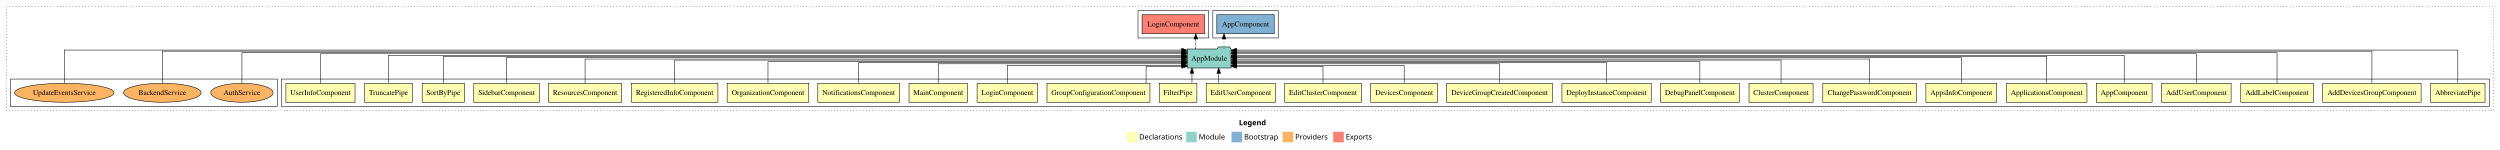
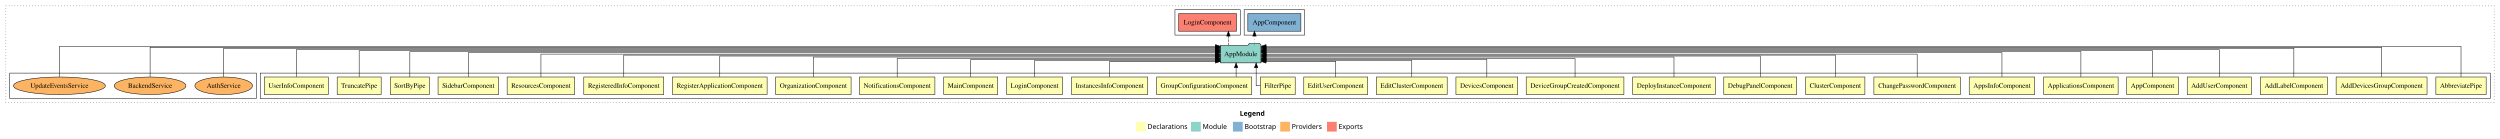
- <svg xmlns="http://www.w3.org/2000/svg" width="4743pt" height="284pt" viewBox="0.00 0.00 4743.00 284.00">
+ <svg xmlns="http://www.w3.org/2000/svg" width="5130pt" height="284pt" viewBox="0.00 0.00 5130.00 284.00">
  <g id="graph0" class="graph" transform="scale(1 1) rotate(0) translate(4 280)">
-     <polygon fill="#ffffff" stroke="transparent" points="-4,4 -4,-280 4739,-280 4739,4 -4,4" />
-     <text text-anchor="start" x="2346.509" y="-42.4" font-family="sans-serif" font-weight="bold" font-size="14.00" fill="#000000">Legend</text>
-     <polygon fill="#ffffb3" stroke="transparent" points="2133.5,-10 2133.5,-30 2153.5,-30 2153.5,-10 2133.5,-10" />
-     <text text-anchor="start" x="2157.129" y="-15.4" font-family="sans-serif" font-size="14.00" fill="#000000">  Declarations</text>
-     <polygon fill="#8dd3c7" stroke="transparent" points="2246.5,-10 2246.5,-30 2266.5,-30 2266.5,-10 2246.5,-10" />
-     <text text-anchor="start" x="2270.225" y="-15.4" font-family="sans-serif" font-size="14.00" fill="#000000">  Module</text>
-     <polygon fill="#80b1d3" stroke="transparent" points="2332.5,-10 2332.5,-30 2352.5,-30 2352.5,-10 2332.5,-10" />
-     <text text-anchor="start" x="2356.281" y="-15.4" font-family="sans-serif" font-size="14.00" fill="#000000">  Bootstrap</text>
-     <polygon fill="#fdb462" stroke="transparent" points="2429.5,-10 2429.5,-30 2449.5,-30 2449.5,-10 2429.5,-10" />
-     <text text-anchor="start" x="2453.173" y="-15.4" font-family="sans-serif" font-size="14.00" fill="#000000">  Providers</text>
-     <polygon fill="#fb8072" stroke="transparent" points="2525.5,-10 2525.5,-30 2545.5,-30 2545.5,-10 2525.5,-10" />
-     <text text-anchor="start" x="2549.226" y="-15.4" font-family="sans-serif" font-size="14.00" fill="#000000">  Exports</text>
+     <polygon fill="#ffffff" stroke="transparent" points="-4,4 -4,-280 5126,-280 5126,4 -4,4" />
+     <text text-anchor="start" x="2540.009" y="-42.4" font-family="sans-serif" font-weight="bold" font-size="14.00" fill="#000000">Legend</text>
+     <polygon fill="#ffffb3" stroke="transparent" points="2327,-10 2327,-30 2347,-30 2347,-10 2327,-10" />
+     <text text-anchor="start" x="2350.629" y="-15.4" font-family="sans-serif" font-size="14.00" fill="#000000">  Declarations</text>
+     <polygon fill="#8dd3c7" stroke="transparent" points="2440,-10 2440,-30 2460,-30 2460,-10 2440,-10" />
+     <text text-anchor="start" x="2463.725" y="-15.4" font-family="sans-serif" font-size="14.00" fill="#000000">  Module</text>
+     <polygon fill="#80b1d3" stroke="transparent" points="2526,-10 2526,-30 2546,-30 2546,-10 2526,-10" />
+     <text text-anchor="start" x="2549.781" y="-15.4" font-family="sans-serif" font-size="14.00" fill="#000000">  Bootstrap</text>
+     <polygon fill="#fdb462" stroke="transparent" points="2623,-10 2623,-30 2643,-30 2643,-10 2623,-10" />
+     <text text-anchor="start" x="2646.673" y="-15.4" font-family="sans-serif" font-size="14.00" fill="#000000">  Providers</text>
+     <polygon fill="#fb8072" stroke="transparent" points="2719,-10 2719,-30 2739,-30 2739,-10 2719,-10" />
+     <text text-anchor="start" x="2742.726" y="-15.4" font-family="sans-serif" font-size="14.00" fill="#000000">  Exports</text>
    <g id="clust1" class="cluster">
-       <polygon fill="none" stroke="#000000" stroke-dasharray="1,5" points="8,-70 8,-268 4727,-268 4727,-70 8,-70" />
+       <polygon fill="none" stroke="#000000" stroke-dasharray="1,5" points="8,-70 8,-268 5114,-268 5114,-70 8,-70" />
    </g>
    <g id="clust2" class="cluster">
-       <polygon fill="none" stroke="#000000" points="530,-78 530,-130 4719,-130 4719,-78 530,-78" />
-     </g>
-     <g id="clust31" class="cluster">
-       <polygon fill="none" stroke="#000000" points="2155,-208 2155,-260 2289,-260 2289,-208 2155,-208" />
-     </g>
-     <g id="clust32" class="cluster">
-       <polygon fill="none" stroke="#000000" points="2297,-208 2297,-260 2421,-260 2421,-208 2297,-208" />
+       <polygon fill="none" stroke="#000000" points="530,-78 530,-130 5106,-130 5106,-78 530,-78" />
    </g>
    <g id="clust33" class="cluster">
+       <polygon fill="none" stroke="#000000" points="2407,-208 2407,-260 2541,-260 2541,-208 2407,-208" />
+     </g>
+     <g id="clust34" class="cluster">
+       <polygon fill="none" stroke="#000000" points="2549,-208 2549,-260 2673,-260 2673,-208 2549,-208" />
+     </g>
+     <g id="clust35" class="cluster">
      <polygon fill="none" stroke="#000000" points="16,-78 16,-130 522,-130 522,-78 16,-78" />
    </g>
    <g id="node1" class="node">
-       <polygon fill="#ffffb3" stroke="#000000" points="4710.58,-122 4607.42,-122 4607.42,-86 4710.58,-86 4710.58,-122" />
-       <text text-anchor="middle" x="4659" y="-99.8" font-family="Times,serif" font-size="14.00" fill="#000000">AbbreviatePipe</text>
-     </g>
-     <g id="node28" class="node">
-       <polygon fill="#8dd3c7" stroke="#000000" points="2331.657,-187 2328.657,-191 2307.657,-191 2304.657,-187 2248.343,-187 2248.343,-151 2331.657,-151 2331.657,-187" />
-       <text text-anchor="middle" x="2290" y="-164.8" font-family="Times,serif" font-size="14.00" fill="#000000">AppModule</text>
+       <polygon fill="#ffffb3" stroke="#000000" points="5097.58,-122 4994.42,-122 4994.42,-86 5097.58,-86 5097.58,-122" />
+       <text text-anchor="middle" x="5046" y="-99.8" font-family="Times,serif" font-size="14.00" fill="#000000">AbbreviatePipe</text>
+     </g>
+     <g id="node30" class="node">
+       <polygon fill="#8dd3c7" stroke="#000000" points="2583.657,-187 2580.657,-191 2559.657,-191 2556.657,-187 2500.343,-187 2500.343,-151 2583.657,-151 2583.657,-187" />
+       <text text-anchor="middle" x="2542" y="-164.8" font-family="Times,serif" font-size="14.00" fill="#000000">AppModule</text>
    </g>
    <g id="edge1" class="edge">
-       <path fill="none" stroke="#000000" d="M4659,-122.38C4659,-146.279 4659,-185 4659,-185 4659,-185 2341.871,-185 2341.871,-185" />
-       <polygon fill="#000000" stroke="#000000" points="2341.872,-181.5 2331.871,-185 2341.871,-188.5 2341.872,-181.5" />
+       <path fill="none" stroke="#000000" d="M5046,-122.38C5046,-146.279 5046,-185 5046,-185 5046,-185 2593.89,-185 2593.89,-185" />
+       <polygon fill="#000000" stroke="#000000" points="2593.89,-181.5 2583.89,-185 2593.89,-188.5 2593.89,-181.5" />
    </g>
    <g id="node2" class="node">
-       <polygon fill="#ffffb3" stroke="#000000" points="4589.292,-122 4402.708,-122 4402.708,-86 4589.292,-86 4589.292,-122" />
-       <text text-anchor="middle" x="4496" y="-99.8" font-family="Times,serif" font-size="14.00" fill="#000000">AddDevicesGroupComponent</text>
+       <polygon fill="#ffffb3" stroke="#000000" points="4976.292,-122 4789.708,-122 4789.708,-86 4976.292,-86 4976.292,-122" />
+       <text text-anchor="middle" x="4883" y="-99.8" font-family="Times,serif" font-size="14.00" fill="#000000">AddDevicesGroupComponent</text>
    </g>
    <g id="edge2" class="edge">
-       <path fill="none" stroke="#000000" d="M4496,-122.323C4496,-145.66 4496,-183 4496,-183 4496,-183 2342.098,-183 2342.098,-183" />
-       <polygon fill="#000000" stroke="#000000" points="2342.098,-179.5 2332.098,-183 2342.098,-186.5 2342.098,-179.5" />
+       <path fill="none" stroke="#000000" d="M4883,-122.323C4883,-145.66 4883,-183 4883,-183 4883,-183 2593.876,-183 2593.876,-183" />
+       <polygon fill="#000000" stroke="#000000" points="2593.876,-179.5 2583.876,-183 2593.876,-186.5 2593.876,-179.5" />
    </g>
    <g id="node3" class="node">
-       <polygon fill="#ffffb3" stroke="#000000" points="4384.812,-122 4247.188,-122 4247.188,-86 4384.812,-86 4384.812,-122" />
-       <text text-anchor="middle" x="4316" y="-99.8" font-family="Times,serif" font-size="14.00" fill="#000000">AddLabelComponent</text>
+       <polygon fill="#ffffb3" stroke="#000000" points="4771.812,-122 4634.188,-122 4634.188,-86 4771.812,-86 4771.812,-122" />
+       <text text-anchor="middle" x="4703" y="-99.8" font-family="Times,serif" font-size="14.00" fill="#000000">AddLabelComponent</text>
    </g>
    <g id="edge3" class="edge">
-       <path fill="none" stroke="#000000" d="M4316,-122.011C4316,-144.485 4316,-180 4316,-180 4316,-180 2341.851,-180 2341.851,-180" />
-       <polygon fill="#000000" stroke="#000000" points="2341.851,-176.5 2331.851,-180 2341.851,-183.5 2341.851,-176.5" />
+       <path fill="none" stroke="#000000" d="M4703,-122.248C4703,-145.018 4703,-181 4703,-181 4703,-181 2593.717,-181 2593.717,-181" />
+       <polygon fill="#000000" stroke="#000000" points="2593.717,-177.5 2583.717,-181 2593.717,-184.5 2593.717,-177.5" />
    </g>
    <g id="node4" class="node">
-       <polygon fill="#ffffb3" stroke="#000000" points="4228.865,-122 4097.135,-122 4097.135,-86 4228.865,-86 4228.865,-122" />
-       <text text-anchor="middle" x="4163" y="-99.8" font-family="Times,serif" font-size="14.00" fill="#000000">AddUserComponent</text>
+       <polygon fill="#ffffb3" stroke="#000000" points="4615.865,-122 4484.135,-122 4484.135,-86 4615.865,-86 4615.865,-122" />
+       <text text-anchor="middle" x="4550" y="-99.8" font-family="Times,serif" font-size="14.00" fill="#000000">AddUserComponent</text>
    </g>
    <g id="edge4" class="edge">
-       <path fill="none" stroke="#000000" d="M4163,-122.292C4163,-144.206 4163,-178 4163,-178 4163,-178 2341.746,-178 2341.746,-178" />
-       <polygon fill="#000000" stroke="#000000" points="2341.746,-174.5 2331.746,-178 2341.746,-181.5 2341.746,-174.5" />
+       <path fill="none" stroke="#000000" d="M4550,-122.292C4550,-144.206 4550,-178 4550,-178 4550,-178 2593.94,-178 2593.94,-178" />
+       <polygon fill="#000000" stroke="#000000" points="2593.94,-174.5 2583.94,-178 2593.94,-181.5 2593.94,-174.5" />
    </g>
    <g id="node5" class="node">
-       <polygon fill="#ffffb3" stroke="#000000" points="4078.94,-122 3973.06,-122 3973.06,-86 4078.94,-86 4078.94,-122" />
-       <text text-anchor="middle" x="4026" y="-99.8" font-family="Times,serif" font-size="14.00" fill="#000000">AppComponent</text>
+       <polygon fill="#ffffb3" stroke="#000000" points="4465.94,-122 4360.06,-122 4360.06,-86 4465.94,-86 4465.94,-122" />
+       <text text-anchor="middle" x="4413" y="-99.8" font-family="Times,serif" font-size="14.00" fill="#000000">AppComponent</text>
    </g>
    <g id="edge5" class="edge">
-       <path fill="none" stroke="#000000" d="M4026,-122.284C4026,-143.321 4026,-175 4026,-175 4026,-175 2342.052,-175 2342.052,-175" />
-       <polygon fill="#000000" stroke="#000000" points="2342.052,-171.5 2332.052,-175 2342.052,-178.5 2342.052,-171.5" />
+       <path fill="none" stroke="#000000" d="M4413,-122.169C4413,-143.498 4413,-176 4413,-176 4413,-176 2593.702,-176 2593.702,-176" />
+       <polygon fill="#000000" stroke="#000000" points="2593.702,-172.5 2583.702,-176 2593.702,-179.5 2593.702,-172.5" />
    </g>
    <g id="node6" class="node">
-       <polygon fill="#ffffb3" stroke="#000000" points="3955.375,-122 3802.625,-122 3802.625,-86 3955.375,-86 3955.375,-122" />
-       <text text-anchor="middle" x="3879" y="-99.8" font-family="Times,serif" font-size="14.00" fill="#000000">ApplicationsComponent</text>
+       <polygon fill="#ffffb3" stroke="#000000" points="4342.375,-122 4189.625,-122 4189.625,-86 4342.375,-86 4342.375,-122" />
+       <text text-anchor="middle" x="4266" y="-99.8" font-family="Times,serif" font-size="14.00" fill="#000000">ApplicationsComponent</text>
    </g>
    <g id="edge6" class="edge">
-       <path fill="none" stroke="#000000" d="M3879,-122.129C3879,-142.572 3879,-173 3879,-173 3879,-173 2341.685,-173 2341.685,-173" />
-       <polygon fill="#000000" stroke="#000000" points="2341.685,-169.5 2331.685,-173 2341.685,-176.5 2341.685,-169.5" />
+       <path fill="none" stroke="#000000" d="M4266,-122.027C4266,-142.767 4266,-174 4266,-174 4266,-174 2593.762,-174 2593.762,-174" />
+       <polygon fill="#000000" stroke="#000000" points="2593.762,-170.5 2583.762,-174 2593.762,-177.5 2593.762,-170.5" />
    </g>
    <g id="node7" class="node">
-       <polygon fill="#ffffb3" stroke="#000000" points="3784.205,-122 3649.795,-122 3649.795,-86 3784.205,-86 3784.205,-122" />
-       <text text-anchor="middle" x="3717" y="-99.8" font-family="Times,serif" font-size="14.00" fill="#000000">AppsInfoComponent</text>
+       <polygon fill="#ffffb3" stroke="#000000" points="4171.205,-122 4036.795,-122 4036.795,-86 4171.205,-86 4171.205,-122" />
+       <text text-anchor="middle" x="4104" y="-99.8" font-family="Times,serif" font-size="14.00" fill="#000000">AppsInfoComponent</text>
    </g>
    <g id="edge7" class="edge">
-       <path fill="none" stroke="#000000" d="M3717,-122.308C3717,-142.145 3717,-171 3717,-171 3717,-171 2341.935,-171 2341.935,-171" />
-       <polygon fill="#000000" stroke="#000000" points="2341.935,-167.5 2331.935,-171 2341.934,-174.5 2341.935,-167.5" />
+       <path fill="none" stroke="#000000" d="M4104,-122.223C4104,-142.365 4104,-172 4104,-172 4104,-172 2593.78,-172 2593.78,-172" />
+       <polygon fill="#000000" stroke="#000000" points="2593.78,-168.5 2583.78,-172 2593.78,-175.5 2593.78,-168.5" />
    </g>
    <g id="node8" class="node">
-       <polygon fill="#ffffb3" stroke="#000000" points="3631.752,-122 3454.248,-122 3454.248,-86 3631.752,-86 3631.752,-122" />
-       <text text-anchor="middle" x="3543" y="-99.8" font-family="Times,serif" font-size="14.00" fill="#000000">ChangePasswordComponent</text>
+       <polygon fill="#ffffb3" stroke="#000000" points="4018.752,-122 3841.248,-122 3841.248,-86 4018.752,-86 4018.752,-122" />
+       <text text-anchor="middle" x="3930" y="-99.8" font-family="Times,serif" font-size="14.00" fill="#000000">ChangePasswordComponent</text>
    </g>
    <g id="edge8" class="edge">
-       <path fill="none" stroke="#000000" d="M3543,-122.169C3543,-141.09 3543,-168 3543,-168 3543,-168 2341.69,-168 2341.69,-168" />
-       <polygon fill="#000000" stroke="#000000" points="2341.69,-164.5 2331.69,-168 2341.689,-171.5 2341.69,-164.5" />
+       <path fill="none" stroke="#000000" d="M3930,-122.106C3930,-141.339 3930,-169 3930,-169 3930,-169 2593.918,-169 2593.918,-169" />
+       <polygon fill="#000000" stroke="#000000" points="2593.918,-165.5 2583.918,-169 2593.918,-172.5 2593.918,-165.5" />
    </g>
    <g id="node9" class="node">
-       <polygon fill="#ffffb3" stroke="#000000" points="3435.77,-122 3314.23,-122 3314.23,-86 3435.77,-86 3435.77,-122" />
-       <text text-anchor="middle" x="3375" y="-99.8" font-family="Times,serif" font-size="14.00" fill="#000000">ClusterComponent</text>
+       <polygon fill="#ffffb3" stroke="#000000" points="3822.77,-122 3701.23,-122 3701.23,-86 3822.77,-86 3822.77,-122" />
+       <text text-anchor="middle" x="3762" y="-99.8" font-family="Times,serif" font-size="14.00" fill="#000000">ClusterComponent</text>
    </g>
    <g id="edge9" class="edge">
-       <path fill="none" stroke="#000000" d="M3375,-122.267C3375,-140.555 3375,-166 3375,-166 3375,-166 2341.869,-166 2341.869,-166" />
-       <polygon fill="#000000" stroke="#000000" points="2341.869,-162.5 2331.869,-166 2341.868,-169.5 2341.869,-162.5" />
+       <path fill="none" stroke="#000000" d="M3762,-122.222C3762,-140.828 3762,-167 3762,-167 3762,-167 2593.995,-167 2593.995,-167" />
+       <polygon fill="#000000" stroke="#000000" points="2593.995,-163.5 2583.995,-167 2593.995,-170.5 2593.995,-163.5" />
    </g>
    <g id="node10" class="node">
-       <polygon fill="#ffffb3" stroke="#000000" points="3295.756,-122 3146.244,-122 3146.244,-86 3295.756,-86 3295.756,-122" />
-       <text text-anchor="middle" x="3221" y="-99.8" font-family="Times,serif" font-size="14.00" fill="#000000">DebugPanelComponent</text>
+       <polygon fill="#ffffb3" stroke="#000000" points="3682.756,-122 3533.244,-122 3533.244,-86 3682.756,-86 3682.756,-122" />
+       <text text-anchor="middle" x="3608" y="-99.8" font-family="Times,serif" font-size="14.00" fill="#000000">DebugPanelComponent</text>
    </g>
    <g id="edge10" class="edge">
-       <path fill="none" stroke="#000000" d="M3221,-122.022C3221,-139.373 3221,-163 3221,-163 3221,-163 2341.812,-163 2341.812,-163" />
-       <polygon fill="#000000" stroke="#000000" points="2341.812,-159.5 2331.812,-163 2341.812,-166.5 2341.812,-159.5" />
+       <path fill="none" stroke="#000000" d="M3608,-122.302C3608,-140.27 3608,-165 3608,-165 3608,-165 2593.789,-165 2593.789,-165" />
+       <polygon fill="#000000" stroke="#000000" points="2593.789,-161.5 2583.789,-165 2593.788,-168.5 2593.789,-161.5" />
    </g>
    <g id="node11" class="node">
-       <polygon fill="#ffffb3" stroke="#000000" points="3128.684,-122 2959.316,-122 2959.316,-86 3128.684,-86 3128.684,-122" />
-       <text text-anchor="middle" x="3044" y="-99.8" font-family="Times,serif" font-size="14.00" fill="#000000">DeployInstanceComponent</text>
+       <polygon fill="#ffffb3" stroke="#000000" points="3515.684,-122 3346.316,-122 3346.316,-86 3515.684,-86 3515.684,-122" />
+       <text text-anchor="middle" x="3431" y="-99.8" font-family="Times,serif" font-size="14.00" fill="#000000">DeployInstanceComponent</text>
    </g>
    <g id="edge11" class="edge">
-       <path fill="none" stroke="#000000" d="M3044,-122.035C3044,-138.734 3044,-161 3044,-161 3044,-161 2341.883,-161 2341.883,-161" />
-       <polygon fill="#000000" stroke="#000000" points="2341.883,-157.5 2331.883,-161 2341.883,-164.5 2341.883,-157.5" />
+       <path fill="none" stroke="#000000" d="M3431,-122.022C3431,-139.373 3431,-163 3431,-163 3431,-163 2593.686,-163 2593.686,-163" />
+       <polygon fill="#000000" stroke="#000000" points="2593.686,-159.5 2583.686,-163 2593.686,-166.5 2593.686,-159.5" />
    </g>
    <g id="node12" class="node">
-       <polygon fill="#ffffb3" stroke="#000000" points="2941.272,-122 2740.728,-122 2740.728,-86 2941.272,-86 2941.272,-122" />
-       <text text-anchor="middle" x="2841" y="-99.8" font-family="Times,serif" font-size="14.00" fill="#000000">DeviceGroupCreatedComponent</text>
+       <polygon fill="#ffffb3" stroke="#000000" points="3328.272,-122 3127.728,-122 3127.728,-86 3328.272,-86 3328.272,-122" />
+       <text text-anchor="middle" x="3228" y="-99.8" font-family="Times,serif" font-size="14.00" fill="#000000">DeviceGroupCreatedComponent</text>
    </g>
    <g id="edge12" class="edge">
-       <path fill="none" stroke="#000000" d="M2841,-122.009C2841,-138.049 2841,-159 2841,-159 2841,-159 2341.867,-159 2341.867,-159" />
-       <polygon fill="#000000" stroke="#000000" points="2341.867,-155.5 2331.867,-159 2341.867,-162.5 2341.867,-155.5" />
+       <path fill="none" stroke="#000000" d="M3228,-122.027C3228,-138.398 3228,-160 3228,-160 3228,-160 2593.88,-160 2593.88,-160" />
+       <polygon fill="#000000" stroke="#000000" points="2593.88,-156.5 2583.88,-160 2593.88,-163.5 2593.88,-156.5" />
    </g>
    <g id="node13" class="node">
-       <polygon fill="#ffffb3" stroke="#000000" points="2723.419,-122 2596.581,-122 2596.581,-86 2723.419,-86 2723.419,-122" />
-       <text text-anchor="middle" x="2660" y="-99.8" font-family="Times,serif" font-size="14.00" fill="#000000">DevicesComponent</text>
+       <polygon fill="#ffffb3" stroke="#000000" points="3110.419,-122 2983.581,-122 2983.581,-86 3110.419,-86 3110.419,-122" />
+       <text text-anchor="middle" x="3047" y="-99.8" font-family="Times,serif" font-size="14.00" fill="#000000">DevicesComponent</text>
    </g>
    <g id="edge13" class="edge">
-       <path fill="none" stroke="#000000" d="M2660,-122.187C2660,-137.182 2660,-156 2660,-156 2660,-156 2341.724,-156 2341.724,-156" />
-       <polygon fill="#000000" stroke="#000000" points="2341.724,-152.5 2331.724,-156 2341.724,-159.5 2341.724,-152.5" />
+       <path fill="none" stroke="#000000" d="M3047,-122.282C3047,-137.948 3047,-158 3047,-158 3047,-158 2593.756,-158 2593.756,-158" />
+       <polygon fill="#000000" stroke="#000000" points="2593.756,-154.5 2583.756,-158 2593.756,-161.5 2593.756,-154.5" />
    </g>
    <g id="node14" class="node">
-       <polygon fill="#ffffb3" stroke="#000000" points="2578.604,-122 2433.396,-122 2433.396,-86 2578.604,-86 2578.604,-122" />
-       <text text-anchor="middle" x="2506" y="-99.8" font-family="Times,serif" font-size="14.00" fill="#000000">EditClusterComponent</text>
+       <polygon fill="#ffffb3" stroke="#000000" points="2965.604,-122 2820.396,-122 2820.396,-86 2965.604,-86 2965.604,-122" />
+       <text text-anchor="middle" x="2893" y="-99.8" font-family="Times,serif" font-size="14.00" fill="#000000">EditClusterComponent</text>
    </g>
    <g id="edge14" class="edge">
-       <path fill="none" stroke="#000000" d="M2506,-122.051C2506,-136.373 2506,-154 2506,-154 2506,-154 2341.903,-154 2341.903,-154" />
-       <polygon fill="#000000" stroke="#000000" points="2341.903,-150.5 2331.903,-154 2341.903,-157.5 2341.903,-150.5" />
+       <path fill="none" stroke="#000000" d="M2893,-122.187C2893,-137.182 2893,-156 2893,-156 2893,-156 2593.99,-156 2593.99,-156" />
+       <polygon fill="#000000" stroke="#000000" points="2593.99,-152.5 2583.99,-156 2593.99,-159.5 2593.99,-152.5" />
    </g>
    <g id="node15" class="node">
-       <polygon fill="#ffffb3" stroke="#000000" points="2415.593,-122 2284.407,-122 2284.407,-86 2415.593,-86 2415.593,-122" />
-       <text text-anchor="middle" x="2350" y="-99.8" font-family="Times,serif" font-size="14.00" fill="#000000">EditUserComponent</text>
+       <polygon fill="#ffffb3" stroke="#000000" points="2802.593,-122 2671.407,-122 2671.407,-86 2802.593,-86 2802.593,-122" />
+       <text text-anchor="middle" x="2737" y="-99.8" font-family="Times,serif" font-size="14.00" fill="#000000">EditUserComponent</text>
    </g>
    <g id="edge15" class="edge">
-       <path fill="none" stroke="#000000" d="M2308.141,-122.106C2308.141,-122.106 2308.141,-140.991 2308.141,-140.991" />
-       <polygon fill="#000000" stroke="#000000" points="2304.641,-140.991 2308.141,-150.991 2311.641,-140.991 2304.641,-140.991" />
+       <path fill="none" stroke="#000000" d="M2737,-122.051C2737,-136.373 2737,-154 2737,-154 2737,-154 2593.832,-154 2593.832,-154" />
+       <polygon fill="#000000" stroke="#000000" points="2593.832,-150.5 2583.832,-154 2593.832,-157.5 2593.832,-150.5" />
    </g>
    <g id="node16" class="node">
-       <polygon fill="#ffffb3" stroke="#000000" points="2266.718,-122 2195.282,-122 2195.282,-86 2266.718,-86 2266.718,-122" />
-       <text text-anchor="middle" x="2231" y="-99.8" font-family="Times,serif" font-size="14.00" fill="#000000">FilterPipe</text>
+       <polygon fill="#ffffb3" stroke="#000000" points="2653.718,-122 2582.282,-122 2582.282,-86 2653.718,-86 2653.718,-122" />
+       <text text-anchor="middle" x="2618" y="-99.8" font-family="Times,serif" font-size="14.00" fill="#000000">FilterPipe</text>
    </g>
    <g id="edge16" class="edge">
-       <path fill="none" stroke="#000000" d="M2257.39,-122.106C2257.39,-122.106 2257.39,-140.991 2257.39,-140.991" />
-       <polygon fill="#000000" stroke="#000000" points="2253.89,-140.991 2257.39,-150.991 2260.89,-140.991 2253.89,-140.991" />
+       <path fill="none" stroke="#000000" d="M2582.166,-104C2577.118,-104 2573.607,-104 2573.607,-104 2573.607,-104 2573.607,-140.894 2573.607,-140.894" />
+       <polygon fill="#000000" stroke="#000000" points="2570.107,-140.894 2573.607,-150.894 2577.107,-140.894 2570.107,-140.894" />
    </g>
    <g id="node17" class="node">
-       <polygon fill="#ffffb3" stroke="#000000" points="2177.644,-122 1982.356,-122 1982.356,-86 2177.644,-86 2177.644,-122" />
-       <text text-anchor="middle" x="2080" y="-99.8" font-family="Times,serif" font-size="14.00" fill="#000000">GroupConfigurationComponent</text>
+       <polygon fill="#ffffb3" stroke="#000000" points="2564.644,-122 2369.356,-122 2369.356,-86 2564.644,-86 2564.644,-122" />
+       <text text-anchor="middle" x="2467" y="-99.8" font-family="Times,serif" font-size="14.00" fill="#000000">GroupConfigurationComponent</text>
    </g>
    <g id="edge17" class="edge">
-       <path fill="none" stroke="#000000" d="M2170.342,-122.051C2170.342,-136.373 2170.342,-154 2170.342,-154 2170.342,-154 2238.149,-154 2238.149,-154" />
-       <polygon fill="#000000" stroke="#000000" points="2238.149,-157.5 2248.149,-154 2238.149,-150.5 2238.149,-157.5" />
+       <path fill="none" stroke="#000000" d="M2532.497,-122.106C2532.497,-122.106 2532.497,-140.991 2532.497,-140.991" />
+       <polygon fill="#000000" stroke="#000000" points="2528.997,-140.991 2532.497,-150.991 2535.997,-140.991 2528.997,-140.991" />
    </g>
    <g id="node18" class="node">
-       <polygon fill="#ffffb3" stroke="#000000" points="1964.276,-122 1849.724,-122 1849.724,-86 1964.276,-86 1964.276,-122" />
-       <text text-anchor="middle" x="1907" y="-99.8" font-family="Times,serif" font-size="14.00" fill="#000000">LoginComponent</text>
+       <polygon fill="#ffffb3" stroke="#000000" points="2351.238,-122 2194.762,-122 2194.762,-86 2351.238,-86 2351.238,-122" />
+       <text text-anchor="middle" x="2273" y="-99.8" font-family="Times,serif" font-size="14.00" fill="#000000">InstancesInfoComponent</text>
    </g>
    <g id="edge18" class="edge">
-       <path fill="none" stroke="#000000" d="M1907,-122.187C1907,-137.182 1907,-156 1907,-156 1907,-156 2238.283,-156 2238.283,-156" />
-       <polygon fill="#000000" stroke="#000000" points="2238.283,-159.5 2248.283,-156 2238.283,-152.5 2238.283,-159.5" />
+       <path fill="none" stroke="#000000" d="M2273,-122.051C2273,-136.373 2273,-154 2273,-154 2273,-154 2490.264,-154 2490.264,-154" />
+       <polygon fill="#000000" stroke="#000000" points="2490.264,-157.5 2500.264,-154 2490.264,-150.5 2490.264,-157.5" />
    </g>
    <g id="node19" class="node">
-       <polygon fill="#ffffb3" stroke="#000000" points="1831.382,-122 1720.618,-122 1720.618,-86 1831.382,-86 1831.382,-122" />
-       <text text-anchor="middle" x="1776" y="-99.8" font-family="Times,serif" font-size="14.00" fill="#000000">MainComponent</text>
+       <polygon fill="#ffffb3" stroke="#000000" points="2176.276,-122 2061.724,-122 2061.724,-86 2176.276,-86 2176.276,-122" />
+       <text text-anchor="middle" x="2119" y="-99.8" font-family="Times,serif" font-size="14.00" fill="#000000">LoginComponent</text>
    </g>
    <g id="edge19" class="edge">
-       <path fill="none" stroke="#000000" d="M1776,-122.009C1776,-138.049 1776,-159 1776,-159 1776,-159 2237.937,-159 2237.937,-159" />
-       <polygon fill="#000000" stroke="#000000" points="2237.937,-162.5 2247.937,-159 2237.937,-155.5 2237.937,-162.5" />
+       <path fill="none" stroke="#000000" d="M2119,-122.187C2119,-137.182 2119,-156 2119,-156 2119,-156 2490.284,-156 2490.284,-156" />
+       <polygon fill="#000000" stroke="#000000" points="2490.284,-159.5 2500.284,-156 2490.283,-152.5 2490.284,-159.5" />
    </g>
    <g id="node20" class="node">
-       <polygon fill="#ffffb3" stroke="#000000" points="1702.427,-122 1547.573,-122 1547.573,-86 1702.427,-86 1702.427,-122" />
-       <text text-anchor="middle" x="1625" y="-99.8" font-family="Times,serif" font-size="14.00" fill="#000000">NotificationsComponent</text>
+       <polygon fill="#ffffb3" stroke="#000000" points="2043.382,-122 1932.618,-122 1932.618,-86 2043.382,-86 2043.382,-122" />
+       <text text-anchor="middle" x="1988" y="-99.8" font-family="Times,serif" font-size="14.00" fill="#000000">MainComponent</text>
    </g>
    <g id="edge20" class="edge">
-       <path fill="none" stroke="#000000" d="M1625,-122.035C1625,-138.734 1625,-161 1625,-161 1625,-161 2238.149,-161 2238.149,-161" />
-       <polygon fill="#000000" stroke="#000000" points="2238.149,-164.5 2248.149,-161 2238.149,-157.5 2238.149,-164.5" />
+       <path fill="none" stroke="#000000" d="M1988,-122.282C1988,-137.948 1988,-158 1988,-158 1988,-158 2489.905,-158 2489.905,-158" />
+       <polygon fill="#000000" stroke="#000000" points="2489.905,-161.5 2499.905,-158 2489.905,-154.5 2489.905,-161.5" />
    </g>
    <g id="node21" class="node">
-       <polygon fill="#ffffb3" stroke="#000000" points="1530.416,-122 1375.584,-122 1375.584,-86 1530.416,-86 1530.416,-122" />
-       <text text-anchor="middle" x="1453" y="-99.8" font-family="Times,serif" font-size="14.00" fill="#000000">OrganizationComponent</text>
+       <polygon fill="#ffffb3" stroke="#000000" points="1914.427,-122 1759.573,-122 1759.573,-86 1914.427,-86 1914.427,-122" />
+       <text text-anchor="middle" x="1837" y="-99.8" font-family="Times,serif" font-size="14.00" fill="#000000">NotificationsComponent</text>
    </g>
    <g id="edge21" class="edge">
-       <path fill="none" stroke="#000000" d="M1453,-122.022C1453,-139.373 1453,-163 1453,-163 1453,-163 2238.207,-163 2238.207,-163" />
-       <polygon fill="#000000" stroke="#000000" points="2238.207,-166.5 2248.207,-163 2238.207,-159.5 2238.207,-166.5" />
+       <path fill="none" stroke="#000000" d="M1837,-122.027C1837,-138.398 1837,-160 1837,-160 1837,-160 2490.271,-160 2490.271,-160" />
+       <polygon fill="#000000" stroke="#000000" points="2490.271,-163.5 2500.271,-160 2490.271,-156.5 2490.271,-163.5" />
    </g>
    <g id="node22" class="node">
+       <polygon fill="#ffffb3" stroke="#000000" points="1742.416,-122 1587.584,-122 1587.584,-86 1742.416,-86 1742.416,-122" />
+       <text text-anchor="middle" x="1665" y="-99.8" font-family="Times,serif" font-size="14.00" fill="#000000">OrganizationComponent</text>
+     </g>
+     <g id="edge22" class="edge">
+       <path fill="none" stroke="#000000" d="M1665,-122.022C1665,-139.373 1665,-163 1665,-163 1665,-163 2490.291,-163 2490.291,-163" />
+       <polygon fill="#000000" stroke="#000000" points="2490.291,-166.5 2500.291,-163 2490.29,-159.5 2490.291,-166.5" />
+     </g>
+     <g id="node23" class="node">
+       <polygon fill="#ffffb3" stroke="#000000" points="1570.083,-122 1375.917,-122 1375.917,-86 1570.083,-86 1570.083,-122" />
+       <text text-anchor="middle" x="1473" y="-99.8" font-family="Times,serif" font-size="14.00" fill="#000000">RegisterApplicationComponent</text>
+     </g>
+     <g id="edge23" class="edge">
+       <path fill="none" stroke="#000000" d="M1473,-122.302C1473,-140.27 1473,-165 1473,-165 1473,-165 2490.094,-165 2490.094,-165" />
+       <polygon fill="#000000" stroke="#000000" points="2490.094,-168.5 2500.094,-165 2490.094,-161.5 2490.094,-168.5" />
+     </g>
+     <g id="node24" class="node">
      <polygon fill="#ffffb3" stroke="#000000" points="1358.021,-122 1193.979,-122 1193.979,-86 1358.021,-86 1358.021,-122" />
      <text text-anchor="middle" x="1276" y="-99.8" font-family="Times,serif" font-size="14.00" fill="#000000">RegisteredInfoComponent</text>
    </g>
-     <g id="edge22" class="edge">
-       <path fill="none" stroke="#000000" d="M1276,-122.267C1276,-140.555 1276,-166 1276,-166 1276,-166 2238.041,-166 2238.041,-166" />
-       <polygon fill="#000000" stroke="#000000" points="2238.041,-169.5 2248.041,-166 2238.041,-162.5 2238.041,-169.5" />
-     </g>
-     <g id="node23" class="node">
+     <g id="edge24" class="edge">
+       <path fill="none" stroke="#000000" d="M1276,-122.222C1276,-140.828 1276,-167 1276,-167 1276,-167 2490.238,-167 2490.238,-167" />
+       <polygon fill="#000000" stroke="#000000" points="2490.238,-170.5 2500.238,-167 2490.238,-163.5 2490.238,-170.5" />
+     </g>
+     <g id="node25" class="node">
      <polygon fill="#ffffb3" stroke="#000000" points="1175.363,-122 1036.637,-122 1036.637,-86 1175.363,-86 1175.363,-122" />
      <text text-anchor="middle" x="1106" y="-99.8" font-family="Times,serif" font-size="14.00" fill="#000000">ResourcesComponent</text>
    </g>
-     <g id="edge23" class="edge">
-       <path fill="none" stroke="#000000" d="M1106,-122.169C1106,-141.09 1106,-168 1106,-168 1106,-168 2238.209,-168 2238.209,-168" />
-       <polygon fill="#000000" stroke="#000000" points="2238.209,-171.5 2248.209,-168 2238.209,-164.5 2238.209,-171.5" />
-     </g>
-     <g id="node24" class="node">
+     <g id="edge25" class="edge">
+       <path fill="none" stroke="#000000" d="M1106,-122.106C1106,-141.339 1106,-169 1106,-169 1106,-169 2490.187,-169 2490.187,-169" />
+       <polygon fill="#000000" stroke="#000000" points="2490.187,-172.5 2500.187,-169 2490.187,-165.5 2490.187,-172.5" />
+     </g>
+     <g id="node26" class="node">
      <polygon fill="#ffffb3" stroke="#000000" points="1019.095,-122 894.905,-122 894.905,-86 1019.095,-86 1019.095,-122" />
      <text text-anchor="middle" x="957" y="-99.8" font-family="Times,serif" font-size="14.00" fill="#000000">SidebarComponent</text>
    </g>
-     <g id="edge24" class="edge">
-       <path fill="none" stroke="#000000" d="M957,-122.308C957,-142.145 957,-171 957,-171 957,-171 2238.275,-171 2238.275,-171" />
-       <polygon fill="#000000" stroke="#000000" points="2238.275,-174.5 2248.275,-171 2238.275,-167.5 2238.275,-174.5" />
-     </g>
-     <g id="node25" class="node">
+     <g id="edge26" class="edge">
+       <path fill="none" stroke="#000000" d="M957,-122.223C957,-142.365 957,-172 957,-172 957,-172 2490.013,-172 2490.013,-172" />
+       <polygon fill="#000000" stroke="#000000" points="2490.013,-175.5 2500.013,-172 2490.013,-168.5 2490.013,-175.5" />
+     </g>
+     <g id="node27" class="node">
      <polygon fill="#ffffb3" stroke="#000000" points="877.059,-122 796.941,-122 796.941,-86 877.059,-86 877.059,-122" />
      <text text-anchor="middle" x="837" y="-99.8" font-family="Times,serif" font-size="14.00" fill="#000000">SortByPipe</text>
    </g>
-     <g id="edge25" class="edge">
-       <path fill="none" stroke="#000000" d="M837,-122.129C837,-142.572 837,-173 837,-173 837,-173 2238.081,-173 2238.081,-173" />
-       <polygon fill="#000000" stroke="#000000" points="2238.082,-176.5 2248.081,-173 2238.081,-169.5 2238.082,-176.5" />
-     </g>
-     <g id="node26" class="node">
+     <g id="edge27" class="edge">
+       <path fill="none" stroke="#000000" d="M837,-122.027C837,-142.767 837,-174 837,-174 837,-174 2490.277,-174 2490.277,-174" />
+       <polygon fill="#000000" stroke="#000000" points="2490.277,-177.5 2500.277,-174 2490.277,-170.5 2490.277,-177.5" />
+     </g>
+     <g id="node28" class="node">
      <polygon fill="#ffffb3" stroke="#000000" points="778.136,-122 687.864,-122 687.864,-86 778.136,-86 778.136,-122" />
      <text text-anchor="middle" x="733" y="-99.8" font-family="Times,serif" font-size="14.00" fill="#000000">TruncatePipe</text>
    </g>
-     <g id="edge26" class="edge">
-       <path fill="none" stroke="#000000" d="M733,-122.284C733,-143.321 733,-175 733,-175 733,-175 2237.951,-175 2237.951,-175" />
-       <polygon fill="#000000" stroke="#000000" points="2237.951,-178.5 2247.951,-175 2237.951,-171.5 2237.951,-178.5" />
-     </g>
-     <g id="node27" class="node">
+     <g id="edge28" class="edge">
+       <path fill="none" stroke="#000000" d="M733,-122.169C733,-143.498 733,-176 733,-176 733,-176 2489.947,-176 2489.947,-176" />
+       <polygon fill="#000000" stroke="#000000" points="2489.947,-179.5 2499.947,-176 2489.947,-172.5 2489.947,-179.5" />
+     </g>
+     <g id="node29" class="node">
      <polygon fill="#ffffb3" stroke="#000000" points="669.58,-122 538.42,-122 538.42,-86 669.58,-86 669.58,-122" />
      <text text-anchor="middle" x="604" y="-99.8" font-family="Times,serif" font-size="14.00" fill="#000000">UserInfoComponent</text>
    </g>
-     <g id="edge27" class="edge">
-       <path fill="none" stroke="#000000" d="M604,-122.292C604,-144.206 604,-178 604,-178 604,-178 2238.323,-178 2238.323,-178" />
-       <polygon fill="#000000" stroke="#000000" points="2238.323,-181.5 2248.323,-178 2238.323,-174.5 2238.323,-181.5" />
-     </g>
-     <g id="node29" class="node">
-       <polygon fill="#fb8072" stroke="#000000" points="2281.276,-252 2162.724,-252 2162.724,-216 2281.276,-216 2281.276,-252" />
-       <text text-anchor="middle" x="2222" y="-229.8" font-family="Times,serif" font-size="14.00" fill="#000000">LoginComponent </text>
-     </g>
-     <g id="edge28" class="edge">
-       <path fill="none" stroke="#000000" stroke-dasharray="5,2" d="M2264.655,-187.106C2264.655,-187.106 2264.655,-205.991 2264.655,-205.991" />
-       <polygon fill="#000000" stroke="#000000" points="2261.155,-205.991 2264.655,-215.991 2268.155,-205.991 2261.155,-205.991" />
-     </g>
-     <g id="node30" class="node">
-       <polygon fill="#80b1d3" stroke="#000000" points="2413.439,-252 2304.561,-252 2304.561,-216 2413.439,-216 2413.439,-252" />
-       <text text-anchor="middle" x="2359" y="-229.8" font-family="Times,serif" font-size="14.00" fill="#000000">AppComponent </text>
-     </g>
    <g id="edge29" class="edge">
-       <path fill="none" stroke="#000000" stroke-dasharray="1,5" d="M2318.179,-187.106C2318.179,-187.106 2318.179,-205.991 2318.179,-205.991" />
-       <polygon fill="#000000" stroke="#000000" points="2314.679,-205.991 2318.179,-215.991 2321.679,-205.991 2314.679,-205.991" />
+       <path fill="none" stroke="#000000" d="M604,-122.292C604,-144.206 604,-178 604,-178 604,-178 2490.174,-178 2490.174,-178" />
+       <polygon fill="#000000" stroke="#000000" points="2490.174,-181.5 2500.174,-178 2490.174,-174.5 2490.174,-181.5" />
    </g>
    <g id="node31" class="node">
+       <polygon fill="#fb8072" stroke="#000000" points="2533.276,-252 2414.724,-252 2414.724,-216 2533.276,-216 2533.276,-252" />
+       <text text-anchor="middle" x="2474" y="-229.8" font-family="Times,serif" font-size="14.00" fill="#000000">LoginComponent </text>
+     </g>
+     <g id="edge30" class="edge">
+       <path fill="none" stroke="#000000" stroke-dasharray="5,2" d="M2516.655,-187.106C2516.655,-187.106 2516.655,-205.991 2516.655,-205.991" />
+       <polygon fill="#000000" stroke="#000000" points="2513.155,-205.991 2516.655,-215.991 2520.155,-205.991 2513.155,-205.991" />
+     </g>
+     <g id="node32" class="node">
+       <polygon fill="#80b1d3" stroke="#000000" points="2665.439,-252 2556.561,-252 2556.561,-216 2665.439,-216 2665.439,-252" />
+       <text text-anchor="middle" x="2611" y="-229.8" font-family="Times,serif" font-size="14.00" fill="#000000">AppComponent </text>
+     </g>
+     <g id="edge31" class="edge">
+       <path fill="none" stroke="#000000" stroke-dasharray="1,5" d="M2570.179,-187.106C2570.179,-187.106 2570.179,-205.991 2570.179,-205.991" />
+       <polygon fill="#000000" stroke="#000000" points="2566.679,-205.991 2570.179,-215.991 2573.679,-205.991 2566.679,-205.991" />
+     </g>
+     <g id="node33" class="node">
      <ellipse fill="#fdb462" stroke="#000000" cx="455" cy="-104" rx="59.108" ry="18" />
      <text text-anchor="middle" x="455" y="-99.8" font-family="Times,serif" font-size="14.00" fill="#000000">AuthService</text>
    </g>
-     <g id="edge30" class="edge">
-       <path fill="none" stroke="#000000" d="M455,-122.011C455,-144.485 455,-180 455,-180 455,-180 2238.226,-180 2238.226,-180" />
-       <polygon fill="#000000" stroke="#000000" points="2238.226,-183.5 2248.226,-180 2238.226,-176.5 2238.226,-183.5" />
-     </g>
-     <g id="node32" class="node">
+     <g id="edge32" class="edge">
+       <path fill="none" stroke="#000000" d="M455,-122.248C455,-145.018 455,-181 455,-181 455,-181 2490.311,-181 2490.311,-181" />
+       <polygon fill="#000000" stroke="#000000" points="2490.311,-184.5 2500.311,-181 2490.311,-177.5 2490.311,-184.5" />
+     </g>
+     <g id="node34" class="node">
      <ellipse fill="#fdb462" stroke="#000000" cx="304" cy="-104" rx="73.556" ry="18" />
      <text text-anchor="middle" x="304" y="-99.8" font-family="Times,serif" font-size="14.00" fill="#000000">BackendService</text>
    </g>
-     <g id="edge31" class="edge">
-       <path fill="none" stroke="#000000" d="M304,-122.323C304,-145.66 304,-183 304,-183 304,-183 2238.061,-183 2238.061,-183" />
-       <polygon fill="#000000" stroke="#000000" points="2238.061,-186.5 2248.061,-183 2238.061,-179.5 2238.061,-186.5" />
-     </g>
-     <g id="node33" class="node">
+     <g id="edge33" class="edge">
+       <path fill="none" stroke="#000000" d="M304,-122.323C304,-145.66 304,-183 304,-183 304,-183 2490.273,-183 2490.273,-183" />
+       <polygon fill="#000000" stroke="#000000" points="2490.273,-186.5 2500.273,-183 2490.273,-179.5 2490.273,-186.5" />
+     </g>
+     <g id="node35" class="node">
      <ellipse fill="#fdb462" stroke="#000000" cx="118" cy="-104" rx="94.32" ry="18" />
      <text text-anchor="middle" x="118" y="-99.8" font-family="Times,serif" font-size="14.00" fill="#000000">UpdateEventsService</text>
    </g>
-     <g id="edge32" class="edge">
-       <path fill="none" stroke="#000000" d="M118,-122.38C118,-146.279 118,-185 118,-185 118,-185 2238.07,-185 2238.07,-185" />
-       <polygon fill="#000000" stroke="#000000" points="2238.07,-188.5 2248.07,-185 2238.07,-181.5 2238.07,-188.5" />
+     <g id="edge34" class="edge">
+       <path fill="none" stroke="#000000" d="M118,-122.38C118,-146.279 118,-185 118,-185 118,-185 2490.182,-185 2490.182,-185" />
+       <polygon fill="#000000" stroke="#000000" points="2490.182,-188.5 2500.182,-185 2490.182,-181.5 2490.182,-188.5" />
    </g>
  </g>
</svg>
